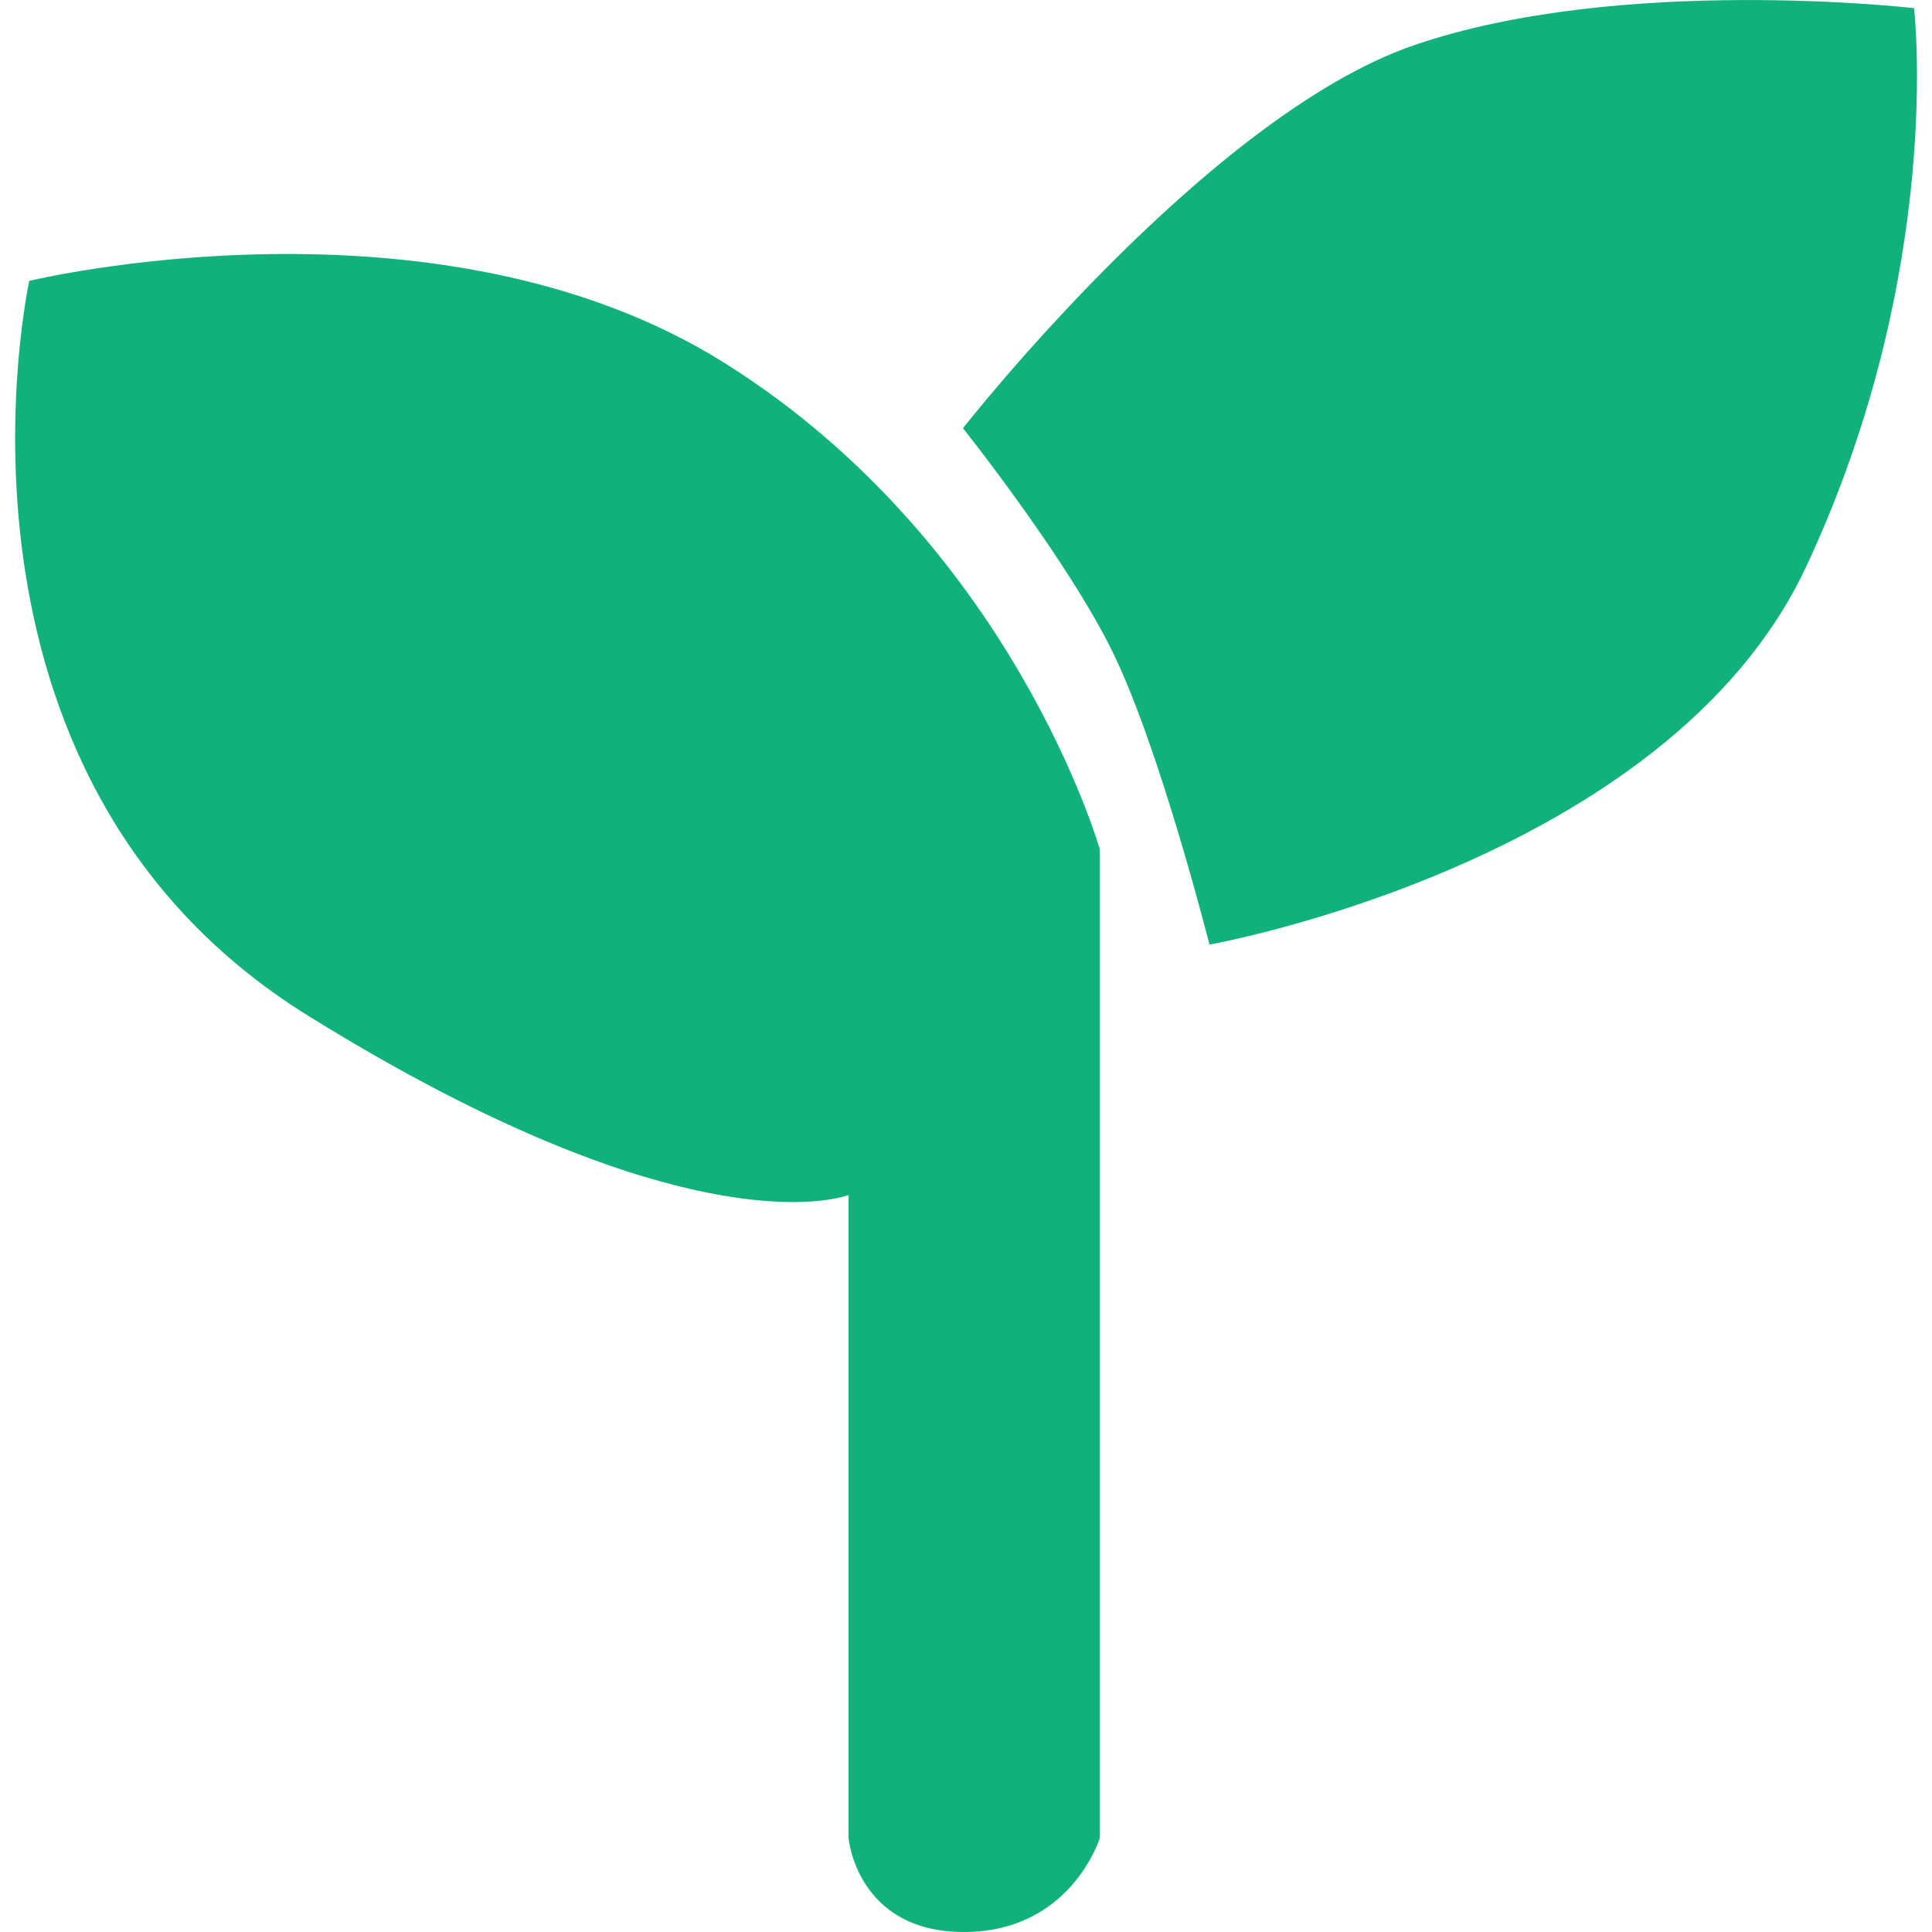
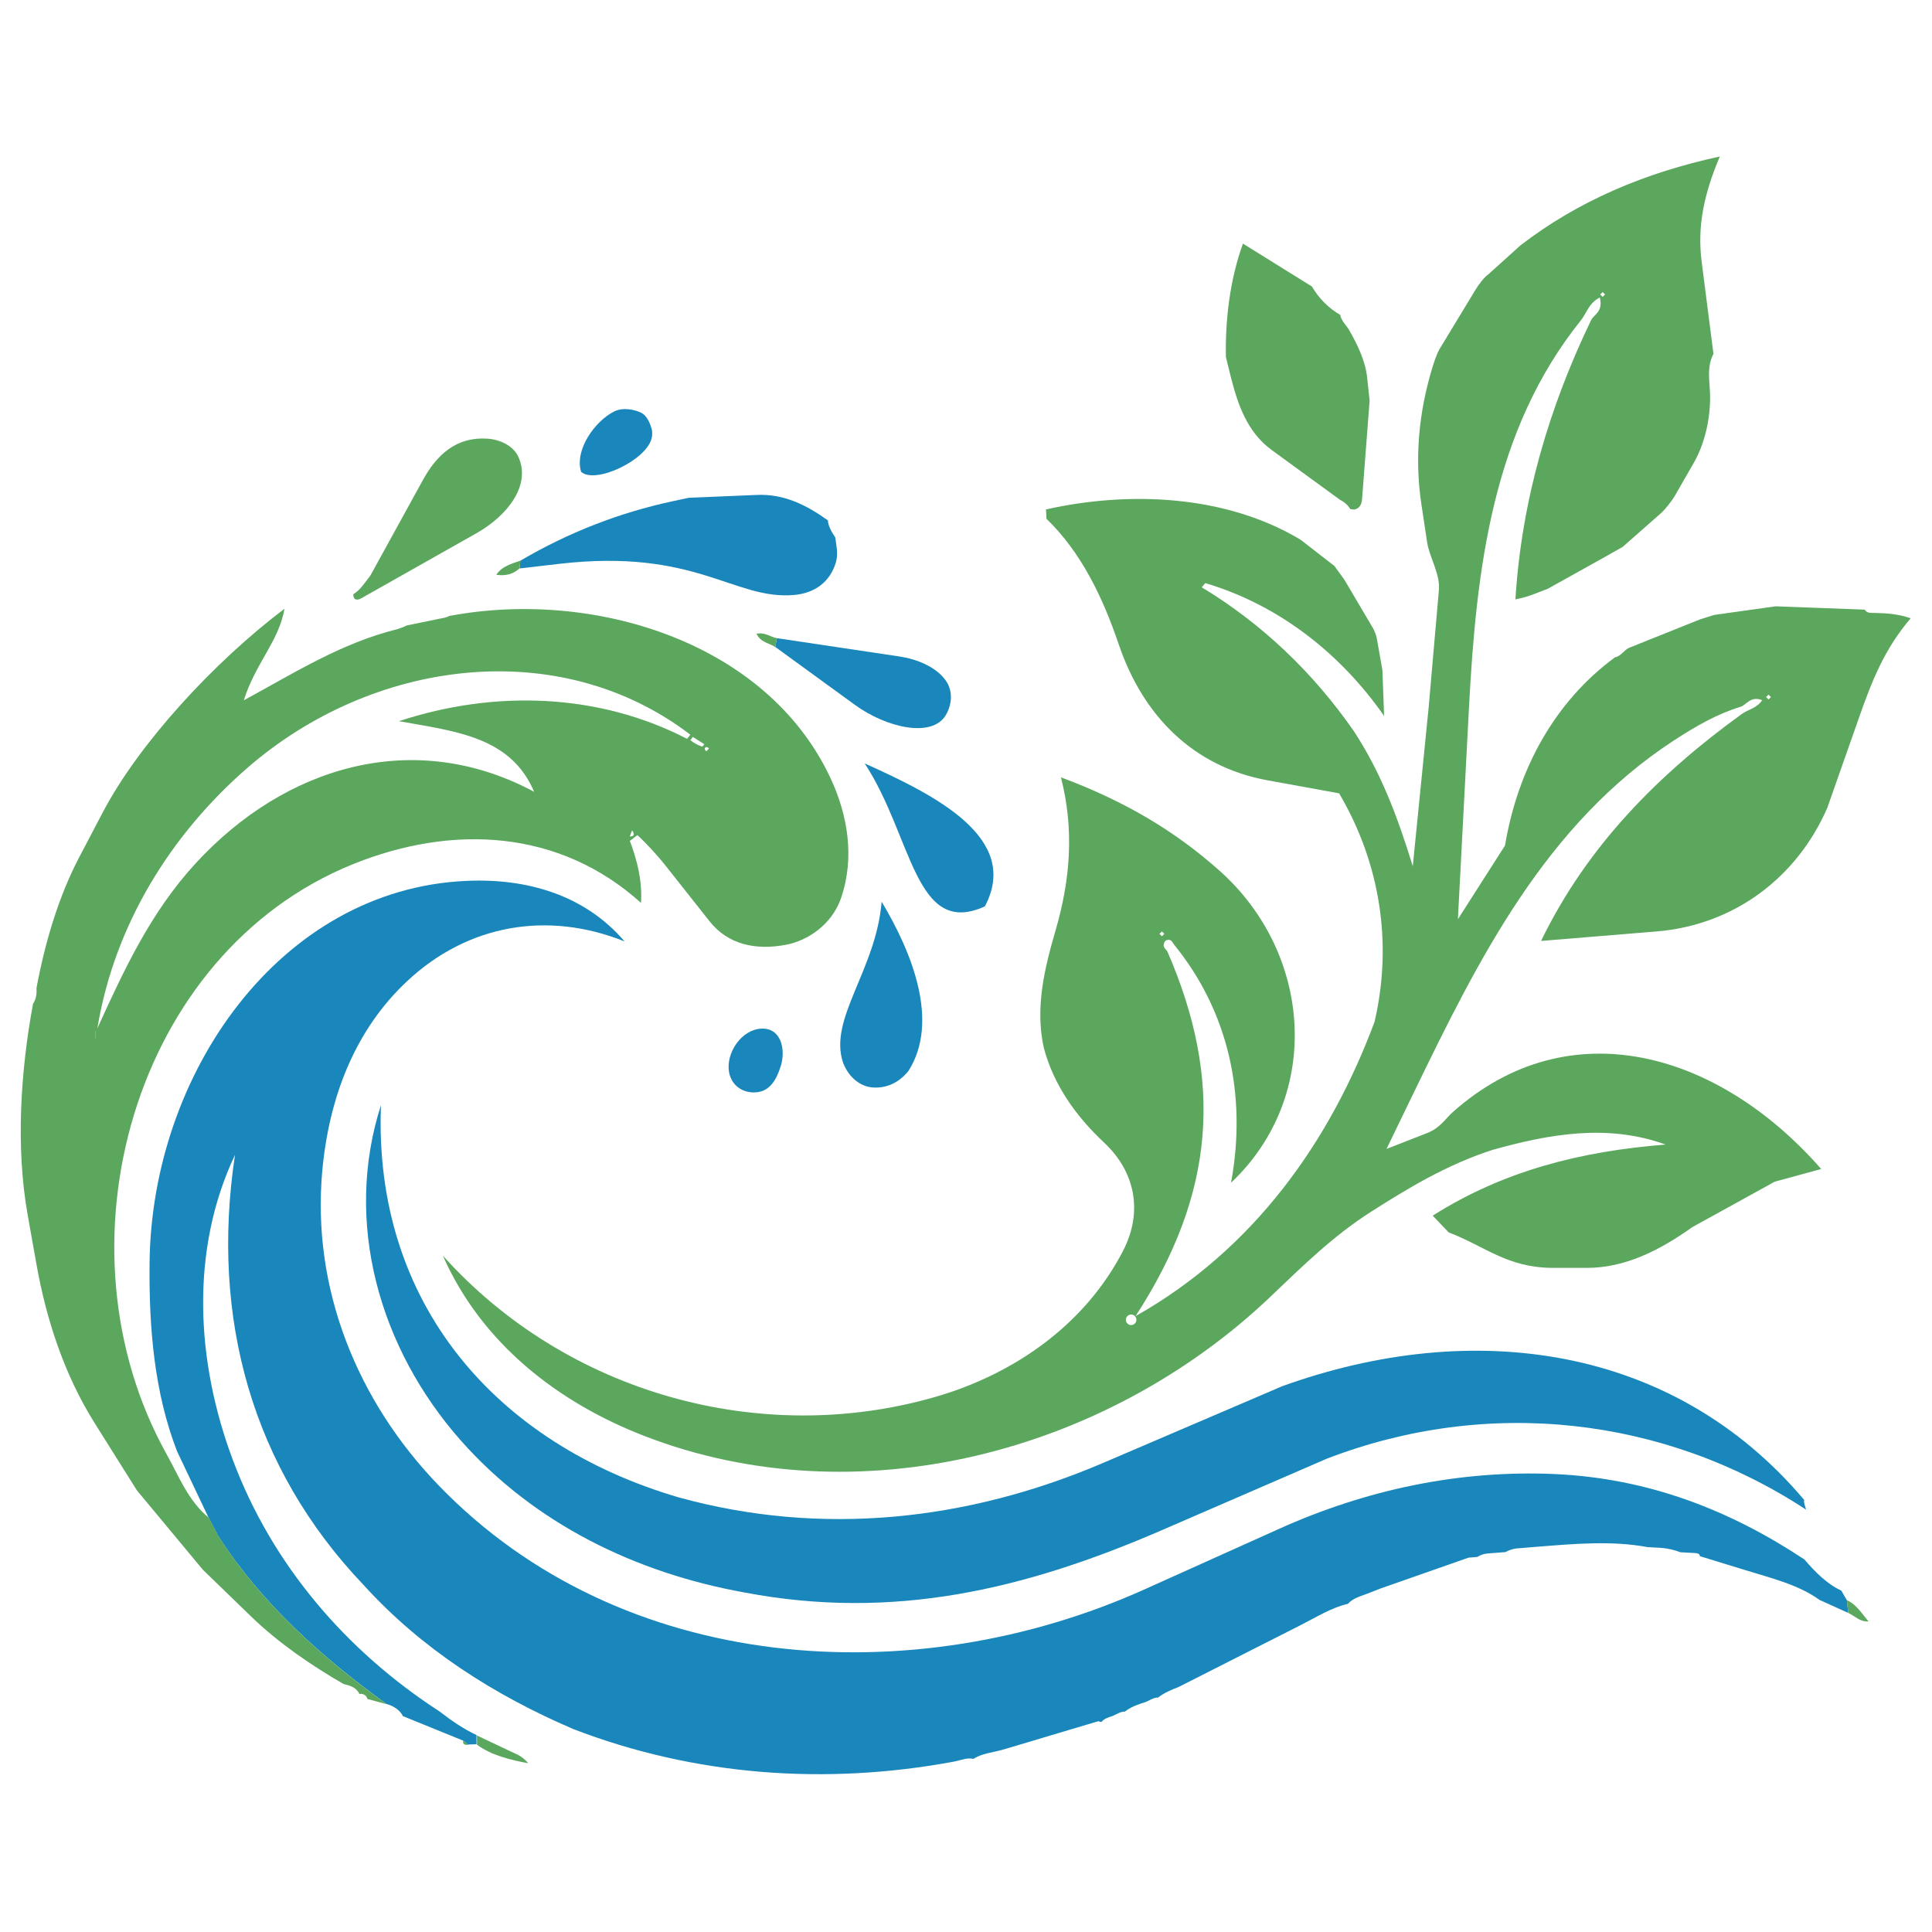
- <svg xmlns="http://www.w3.org/2000/svg" id="Layer_2" data-name="Layer 2" viewBox="0 0 128 128">
+ <svg xmlns="http://www.w3.org/2000/svg" id="Layer_3" data-name="Layer 3" viewBox="0 0 128 128">
  <defs>
    <style>
      .cls-1 {
-         fill: #10b17b;
+         fill: #1987bb;
+       }
+ 
+       .cls-2 {
+         fill: #5ba75d;
      }
    </style>
  </defs>
-   <path class="cls-1" d="M1.94,18.61s-7.23,32.74,18.48,48.69c25.71,15.96,35.8,11.87,35.8,11.87v42.62s.55,6.21,7.64,6.21,9-6.21,9-6.21V56.26s-5.73-20.19-24.82-32.19C28.94,12.06,1.94,18.61,1.94,18.61Z" />
-   <path class="cls-1" d="M63.79,28.36s6.99,8.76,9.99,14.97c3.11,6.43,6.35,19.25,6.35,19.25,0,0,30.31-5.37,39.52-25.01,9.21-19.64,7.16-37.03,7.16-37.03,0,0-19.44-2.25-33.14,2.46s-29.87,25.37-29.87,25.37Z" />
+   <path class="cls-2" d="M113.53,23.42c-.5.94-.23,1.94-.23,2.9,0,1.46-.35,3.06-1.08,4.34l-1.24,2.16c-.2.35-.66.94-.96,1.2l-2.51,2.21-1.2.68-3.77,2.1-.91.35c-.33.13-.76.26-1.23.35.41-6.57,2.23-12.72,5.02-18.51.16-.34.82-.55.57-1.49-.73.37-.86,1.02-1.25,1.51-5.87,7.31-6.93,16.44-7.42,25.72l-.73,13.96,3.12-4.88c.85-5.06,3.28-9.53,7.3-12.48.34-.03.62-.5.92-.62l4.69-1.88.95-.3,4.07-.57,5.91.22c.13.27.48.21.71.22.74.02,1.42.05,2.33.35-1.73,2.02-2.58,4.17-3.41,6.54l-2.12,6.03c-2.03,4.65-6.21,7.76-11.3,8.18l-7.66.63c3.07-6.34,7.85-11.1,13.32-15.05.39-.28.96-.36,1.33-.9-.77-.31-1.07.33-1.41.43-1.56.47-2.95,1.27-4.43,2.23-8.53,5.56-12.96,14.51-17.23,23.31l-1.82,3.76,2.71-1.06c.84-.33,1.2-.95,1.68-1.38,7.69-6.84,17.59-4.02,24.41,3.77l-3.08.84-5.46,3.01c-2.13,1.52-4.45,2.71-7,2.7h-2.3c-2.99-.03-4.43-1.43-6.84-2.35l-1.06-1.11c4.72-2.99,9.85-4.27,15.43-4.71-3.86-1.4-7.75-.69-11.49.36-2.99.97-5.56,2.52-8.02,4.09-2.47,1.57-4.48,3.54-6.68,5.64-10.88,10.35-27.38,14.67-41.46,9.22-5.72-2.21-10.79-6.13-13.36-11.95,8.21,9.14,21.03,12.66,32.52,9.39,5.35-1.52,10.04-4.85,12.54-9.7,1.36-2.62.79-5.27-1.25-7.18-1.86-1.74-3.35-3.82-4-6.3-.57-2.63.03-5.16.77-7.71,1.01-3.45,1.25-6.75.37-10.19,4.15,1.55,7.48,3.49,10.5,6.18,6.17,5.49,6.84,14.94.77,20.68,1.07-5.83-.19-11.37-3.77-15.77-.13-.16-.16-.4-.51-.3-.13.04-.23.31-.16.45.05.1.12.17.21.27,3.73,8.57,3.2,16.04-2.1,24.19,7.85-4.43,12.89-11.58,15.84-19.51,1.21-5.22.36-10.53-2.35-15.13l-4.73-.86c-4.96-.9-8.28-4.31-9.87-9.01-1.07-3.15-2.5-6.11-4.79-8.32l-.03-.62c5.59-1.25,11.96-.94,16.87,2.01l2.24,1.74.66.91,1.89,3.2c.09.16.22.47.25.65l.38,2.15.11,3.02c-2.86-4.09-6.91-7.33-11.85-8.8l-.23.28c3.97,2.4,7.37,5.63,10.09,9.55,1.79,2.75,2.86,5.59,3.89,8.93l1.05-10.5.68-7.79c.1-1.08-.64-2.2-.78-3.18l-.38-2.52c-.46-3.05-.17-6.11.73-9.05.1-.34.3-.94.49-1.25l2.37-3.91c.18-.3.56-.82.84-1.01l2.13-1.92c3.81-2.94,8.25-4.82,13.21-5.89-1.02,2.43-1.51,4.56-1.2,6.98l.77,6.01ZM106.18,19.35l-.16.16.16.16.16-.16-.16-.16ZM79.68,38.58l-.39.12.39-.12ZM117.17,46.02l-.16.16.16.16.16-.16-.16-.16ZM76.98,61.71l-.16.16.16.16.16-.16-.16-.16ZM75.29,87.44c0-.19-.16-.35-.35-.35s-.35.16-.35.35.16.35.35.35.35-.16.35-.35Z" />
+   <path class="cls-1" d="M119.54,103.31c.68.81,1.54,1.66,2.45,2.07l.37.64.09.84-1.9-.86c-1.39-1.01-3.22-1.45-4.87-1.96l-3.06-.94c.01-.19-.23-.2-.4-.21l-.89-.05c-.42-.16-.85-.26-1.28-.29l-.9-.05c-2.35-.44-4.85-.22-7.22-.03l-1.48.12c-.25.04-.48.11-.71.24l-1.17.09c-.24.02-.48.09-.69.23l-.59.05-5.82,2.04-.87.34c-.46.18-.95.29-1.3.68-1.08.24-2.1.89-3.19,1.44l-8.05,4.08c-.48.18-.94.38-1.34.69-.29-.02-.62.23-.87.31-.48.15-.93.31-1.33.62-.29-.02-.62.23-.87.31s-.5.16-.67.37c-.06,0-.14,0-.2-.05l-5.36,1.6-.98.29c-.66.19-1.37.24-1.95.61-.15-.04-.41-.03-.54,0l-.74.18c-8.5,1.58-17.17.95-25.24-2.16-5.19-2.23-10.01-5.27-13.89-9.55-7.36-7.72-10.15-17.66-8.51-28.49-3,6.35-2.58,13.7-.15,20.2,2.61,6.97,7.52,12.67,13.69,16.67.87.67,1.61,1.17,2.46,1.57v.61s-.59.02-.59.02c-.09-.09-.2-.22-.32-.27l-3.96-1.61c-.23-.44-.65-.68-1.1-.81-4.22-3.05-8.23-6.6-11.14-11.12l-.65-1.24-2.08-4.38c-1.5-3.87-1.87-8.15-1.82-12.51.14-12.5,8.63-24.74,21-25.28,4.01-.18,7.83.93,10.47,4.01-5.13-2.05-10.4-1.11-14.39,2.62-3.49,3.25-5.2,7.75-5.64,12.6-.7,7.77,2.3,15.22,7.72,20.83,12.12,12.55,31.45,13.77,46.76,6.88l8.89-4c5.79-2.61,11.97-3.92,18.29-3.64,6.18.28,11.56,2.37,16.51,5.64Z" />
+   <path class="cls-2" d="M26.31,41.69c.2-.07.43-.14.63-.25l2.14-.44c.23-.05.47-.07.68-.19,9.47-1.79,20.96,1.65,25.23,10.67,1.2,2.54,1.63,5.34.75,7.97-.6,1.8-2.23,2.87-3.65,3.14-2.04.39-3.86-.02-5.07-1.54l-2.91-3.68c-.55-.7-1.35-1.56-1.88-2.04l-.5.38c.49,1.31.83,2.66.74,4.11-5.41-4.88-12.5-5.23-19.1-2.56-14.52,5.88-20,25.3-12.34,39.07.81,1.45,1.44,3.11,2.8,4.22l.65,1.24c2.91,4.53,6.92,8.07,11.14,11.12l-1.28-.35c-.06-.26-.31-.37-.53-.33-.18-.41-.61-.57-1.03-.65-2.17-1.25-4.33-2.73-6.14-4.48l-3.2-3.1-4.37-5.26-2.82-4.49c-1.99-3.18-3.19-6.84-3.84-10.52l-.58-3.26c-.8-4.5-.46-9.56.36-13.97.22-.33.25-.7.23-1.05.55-2.94,1.43-5.99,2.83-8.66l1.56-2.97c2.41-4.59,7.39-9.98,12.04-13.49-.39,2.19-1.89,3.54-2.7,6.07,3.33-1.81,6.47-3.8,10.15-4.71ZM45.73,48.67c-8.73-6.66-21.09-4.99-29.37,2.23-5.06,4.41-8.78,10.39-9.91,17.23,1.8-3.95,3.55-7.71,6.51-10.93,5.94-6.46,14.48-9,22.43-4.74-1.55-3.64-5.15-4-8.96-4.68,6.34-2.09,13.24-1.86,19.09,1.17l.22-.28ZM45.9,48.82l-.16.22c.23.19.51.33.78.43l.15-.16-.77-.49ZM46.8,49.77l.17-.17c-.17-.25-.42,0-.17.17ZM41.71,55.45c-.45-.17.61.22.17-.44l-.17.44ZM6.34,68.3v.2s0,.21,0,.21v.2s.01-.2.01-.2v-.42Z" />
+   <path class="cls-1" d="M119.53,99.36c-.04.2.07.45.13.66-9.42-6.18-21.1-7.48-31.75-3.38l-10.94,4.74c-9.05,3.92-17.77,6.01-27.68,4.12-7.2-1.3-13.88-4.56-18.74-10.04-5.43-6.13-7.8-14.5-5.31-22.24-.51,13.1,7.59,22.43,19.74,25.99,9.45,2.6,19.11,1.56,28.11-2.29l11.86-5.08c12.64-4.56,25.93-2.71,34.57,7.52Z" />
+   <path class="cls-2" d="M86.93,19c.44.76,1.11,1.43,1.86,1.86.07.4.41.69.59,1,.56.98,1.08,2.05,1.2,3.17l.16,1.52-.5,6.52c-.03.4-.21.63-.51.69l-.27-.03c-.16-.28-.41-.48-.7-.63l-4.5-3.28c-1.61-1.17-2.24-2.98-2.7-4.79l-.34-1.37c-.05-2.4.25-5.11,1.13-7.52l4.58,2.85Z" />
+   <path class="cls-1" d="M54.85,34.48c.02.35.21.71.49,1.13l.07.5c.07.44.07.82-.04,1.18-.39,1.27-1.39,2.01-2.77,2.13-3.98.34-6.49-3.12-15.58-2.06l-2.59.3.04-.51c3.17-1.86,6.53-3.18,10.13-3.95l1.03-.22,4.52-.19c1.8-.08,3.3.68,4.72,1.7Z" />
+   <path class="cls-2" d="M23.42,39.36c.44-.26.73-.73,1.12-1.23l3.48-6.33c.91-1.66,2.2-2.86,4.23-2.74.89.05,1.76.48,2.09,1.2.86,1.87-.7,3.89-2.76,5.06l-7.65,4.32c-.31.18-.54.08-.52-.29Z" />
+   <path class="cls-1" d="M60.19,70.95c-.65.81-1.48,1.15-2.34,1.1s-1.62-.68-1.99-1.63c-1-2.92,2.18-6.13,2.55-10.68,2.02,3.37,3.85,7.94,1.78,11.21Z" />
+   <path class="cls-1" d="M65.25,60.05c-4.64,2.11-4.78-4.61-7.96-9.47,4.67,2.1,10.36,4.94,7.96,9.47Z" />
+   <path class="cls-1" d="M51.36,42.87l.11-.59,8.1,1.21c1.17.18,2.4.66,3.07,1.57.55.75.4,1.68.02,2.32-.91,1.53-3.93.84-6.02-.68l-5.28-3.84Z" />
+   <path class="cls-1" d="M43.19,28.46c.02.1.03.33,0,.49-.24,1.49-3.74,3.16-4.69,2.31-.45-1.47.93-3.37,2.19-4,.59-.29,1.35-.13,1.8.09.34.17.57.63.69,1.1Z" />
+   <path class="cls-1" d="M51.73,70.62c-.31,1.01-.76,1.61-1.49,1.73-.83.14-1.75-.29-1.94-1.32-.22-1.26.81-2.81,2.13-2.88s1.64,1.38,1.3,2.47Z" />
+   <path class="cls-2" d="M33.86,116.05c.36.17.76.31,1.14.77-1.18-.22-2.44-.52-3.4-1.23v-.61s2.26,1.07,2.26,1.07Z" />
+   <path class="cls-2" d="M122.45,106.86l-.09-.84c.58.24.92.78,1.43,1.4-.56.05-.9-.36-1.34-.56Z" />
+   <path class="cls-2" d="M34.47,37.14l-.04.51c-.43.39-.92.52-1.55.43.4-.59,1.01-.72,1.6-.94Z" />
+   <path class="cls-2" d="M51.47,42.28l-.11.59c-.36-.26-.96-.29-1.24-.88.57-.13.94.23,1.36.29Z" />
+   <path class="cls-2" d="M31.01,115.6c-.17.02-.38-.02-.32-.27.12.05.23.18.32.27Z" />
</svg>
